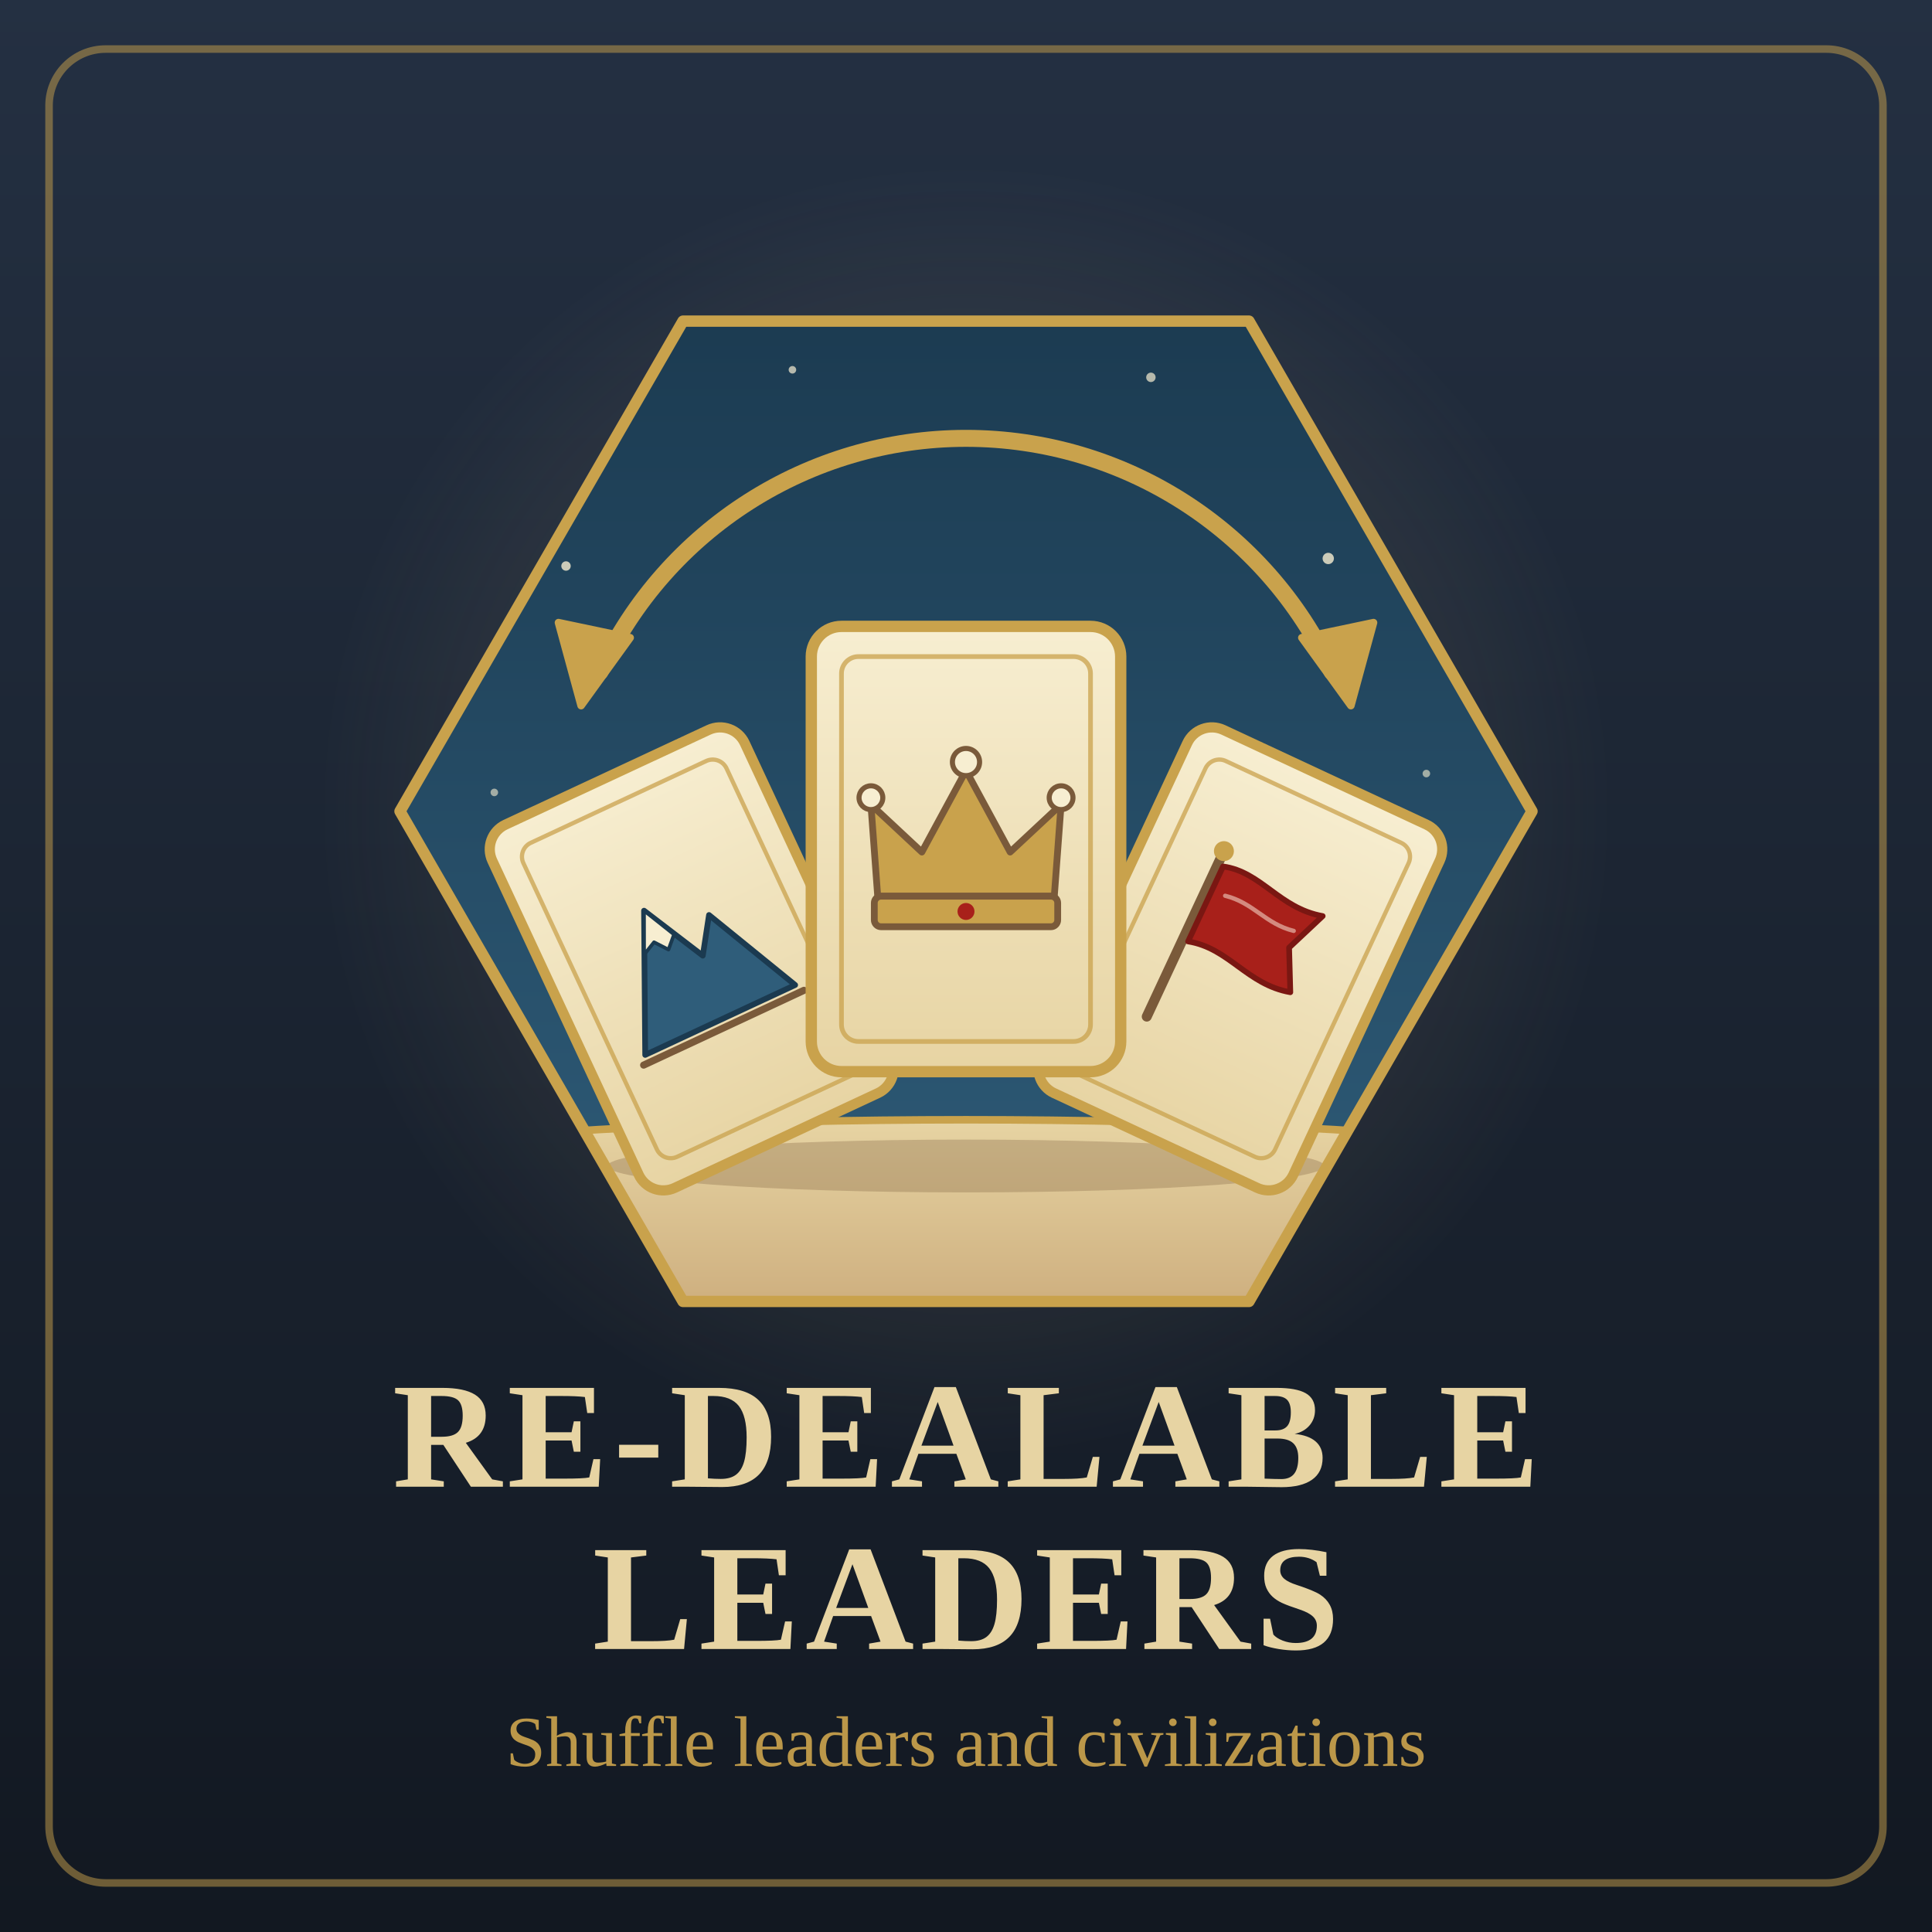
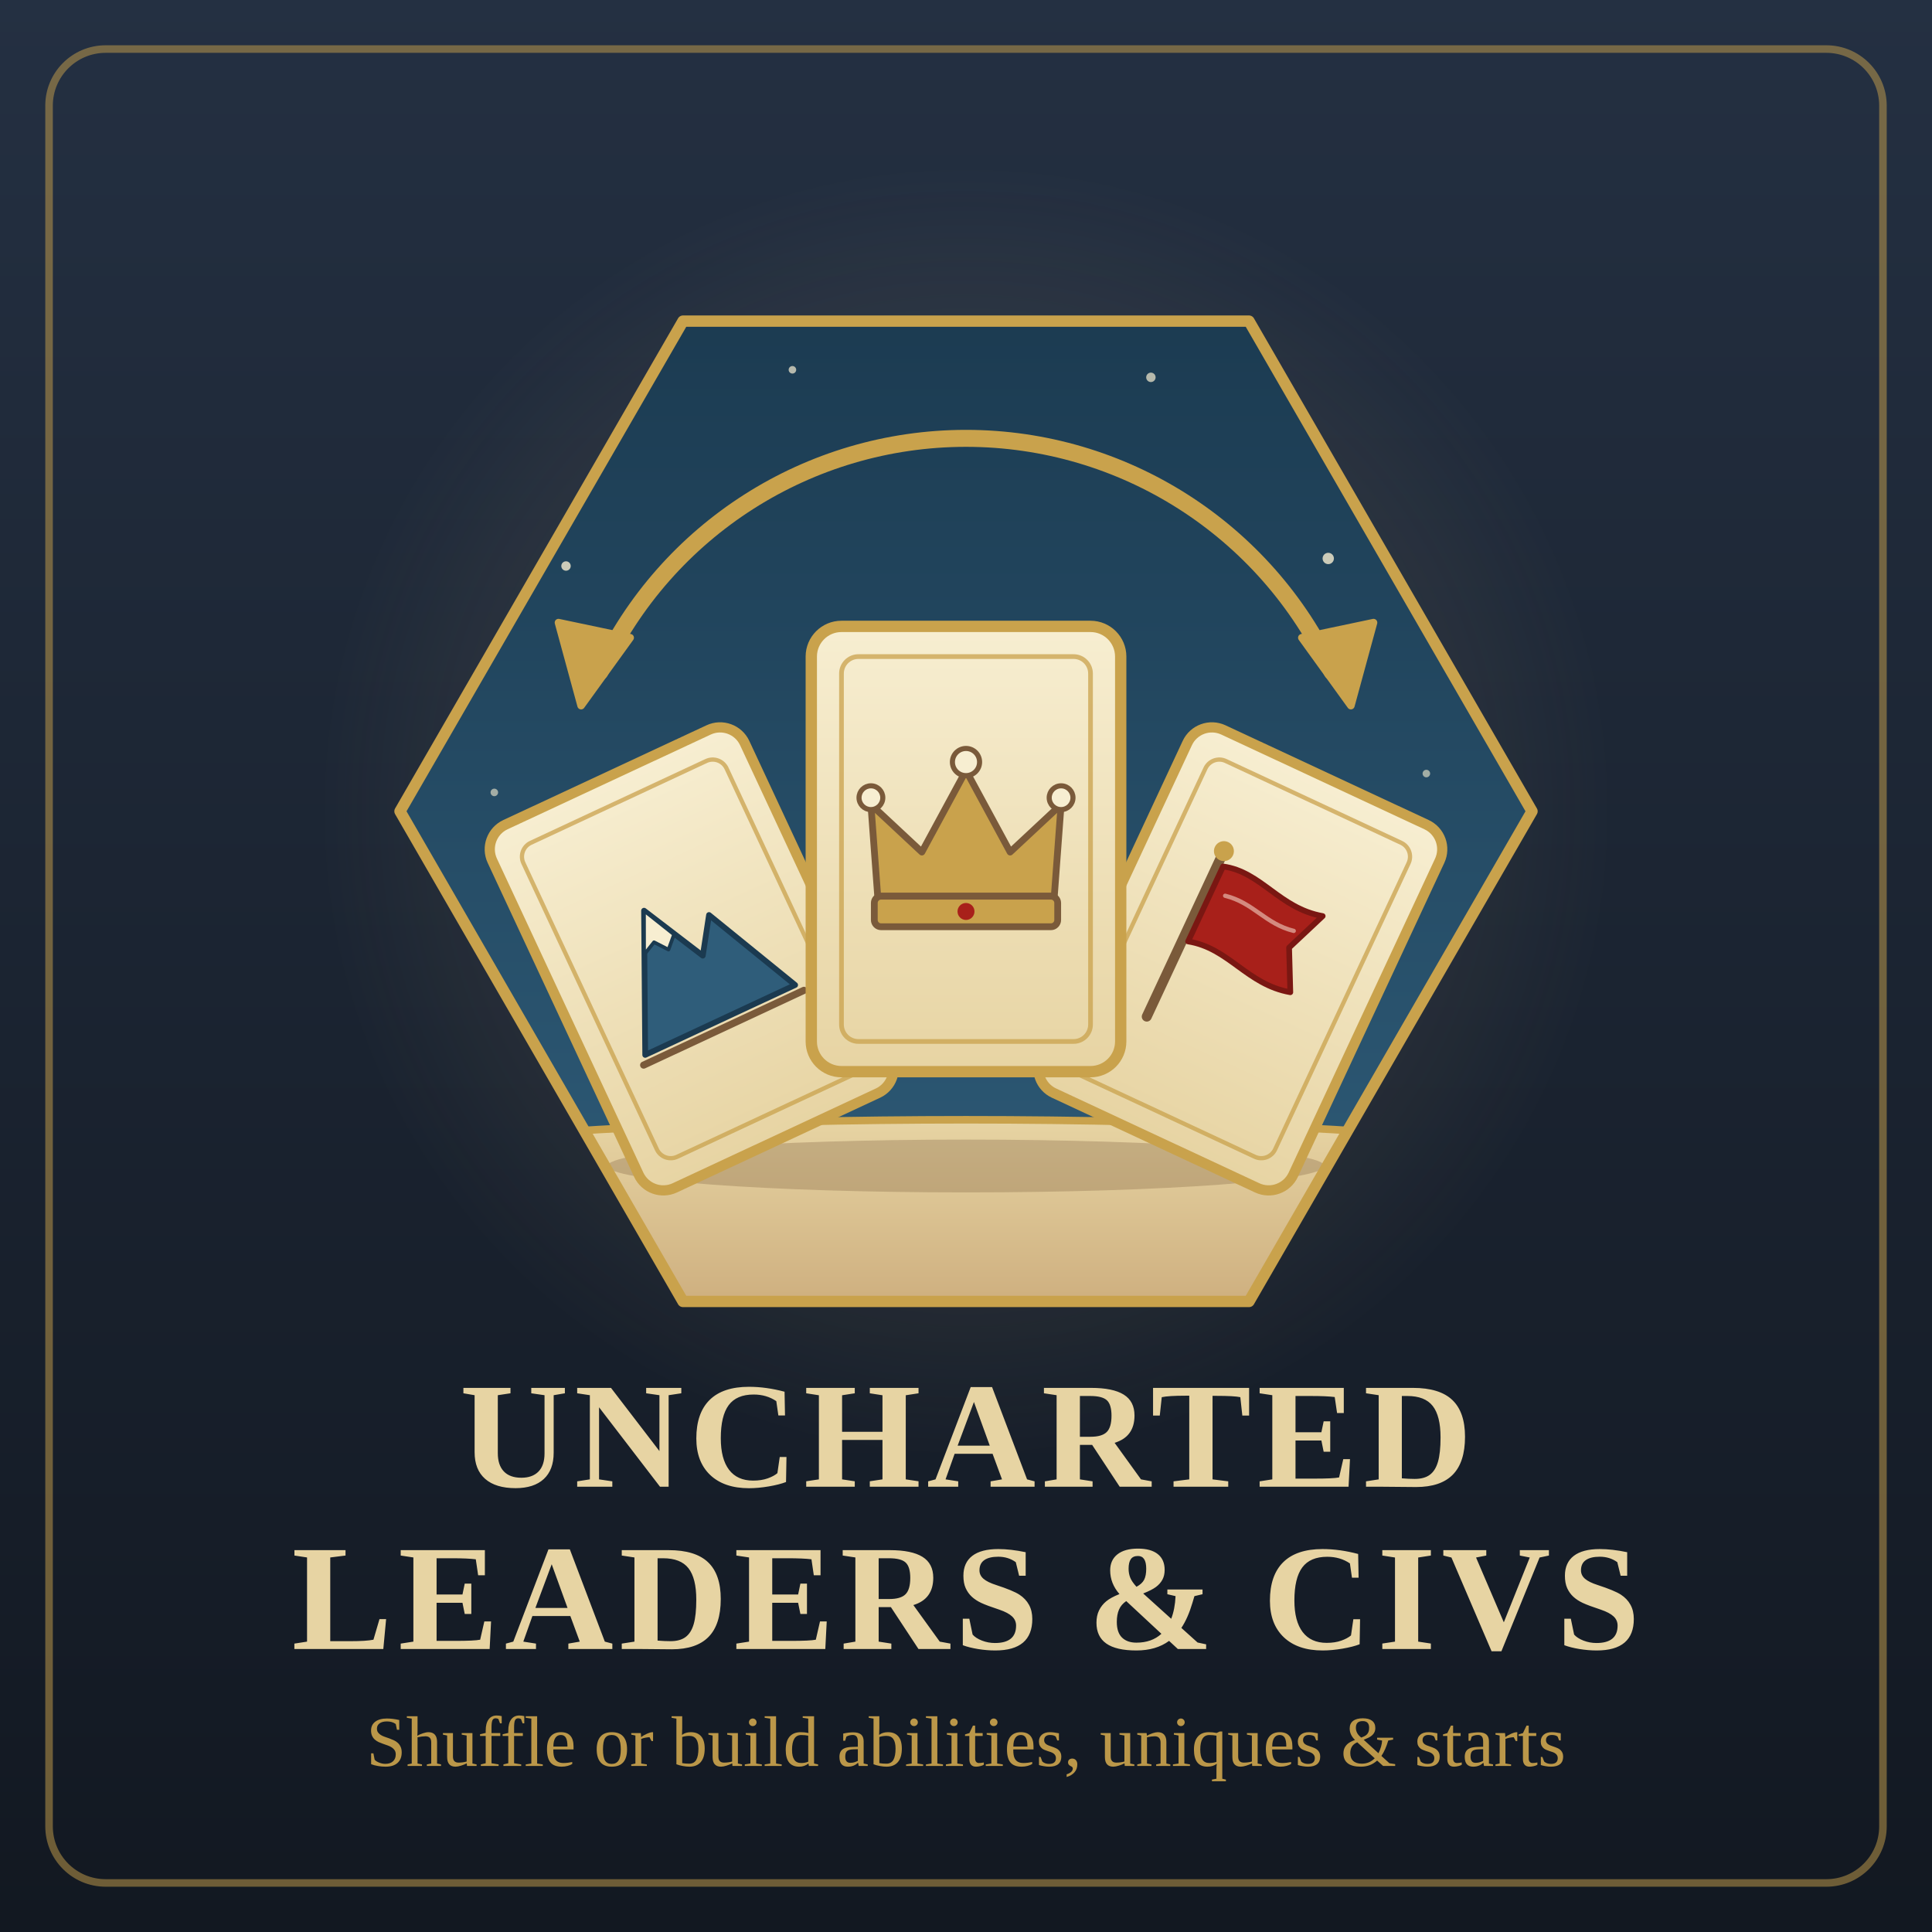
<svg xmlns="http://www.w3.org/2000/svg" width="1024" height="1024" viewBox="0 0 1024 1024">
  <defs>
    <linearGradient id="bg" x1="0" y1="0" x2="0" y2="1">
      <stop offset="0%" stop-color="#243042" />
      <stop offset="100%" stop-color="#121821" />
    </linearGradient>
    <linearGradient id="parchment" x1="0" y1="0" x2="0" y2="1">
      <stop offset="0%" stop-color="#f7eed1" />
      <stop offset="100%" stop-color="#e7d4a3" />
    </linearGradient>
    <linearGradient id="sky" x1="0" y1="0" x2="0" y2="1">
      <stop offset="0%" stop-color="#1b3a50" />
      <stop offset="100%" stop-color="#2f5d7a" />
    </linearGradient>
    <linearGradient id="table" x1="0" y1="0" x2="0" y2="1">
      <stop offset="0%" stop-color="#e7d4a3" />
      <stop offset="100%" stop-color="#c9a878" />
    </linearGradient>
    <radialGradient id="glow" cx="50%" cy="50%" r="50%">
      <stop offset="0%" stop-color="#e7d4a3" stop-opacity="0.22" />
      <stop offset="100%" stop-color="#e7d4a3" stop-opacity="0" />
    </radialGradient>
    <clipPath id="hexclip">
      <polygon points="812,430 662,689.8 362,689.8 212,430 362,170.2 662,170.2" />
    </clipPath>
    <g id="card">
      <rect x="-82" y="-118" width="164" height="236" rx="16" fill="url(#parchment)" stroke="#c9a24c" stroke-width="6" />
      <rect x="-66" y="-102" width="132" height="204" rx="9" fill="none" stroke="#c9a24c" stroke-width="2.5" opacity="0.75" />
    </g>
  </defs>
  <rect width="1024" height="1024" fill="url(#bg)" />
  <rect x="26" y="26" width="972" height="972" rx="30" fill="none" stroke="#c9a24c" stroke-width="4" opacity="0.5" />
  <circle cx="512" cy="430" r="340" fill="url(#glow)" />
  <g clip-path="url(#hexclip)">
    <rect x="200" y="150" width="624" height="560" fill="url(#sky)" />
    <g fill="#f7eed1">
      <circle cx="300" cy="300" r="2.5" opacity="0.8" />
      <circle cx="704" cy="296" r="3" opacity="0.8" />
      <circle cx="262" cy="420" r="2" opacity="0.6" />
      <circle cx="756" cy="410" r="2" opacity="0.6" />
      <circle cx="420" cy="196" r="2" opacity="0.7" />
      <circle cx="610" cy="200" r="2.5" opacity="0.7" />
    </g>
    <path d="M200,610 C340,588 684,588 824,610 L824,710 L200,710 Z" fill="url(#table)" />
    <path d="M200,610 C340,588 684,588 824,610" fill="none" stroke="#c9a24c" stroke-width="4" />
    <path d="M318,356 A214,214 0 0 1 706,356" fill="none" stroke="#c9a24c" stroke-width="9" stroke-linecap="round" />
    <path d="M690,338 L716,374 L728,330 Z" fill="#c9a24c" stroke="#c9a24c" stroke-width="4" stroke-linejoin="round" />
    <path d="M334,338 L308,374 L296,330 Z" fill="#c9a24c" stroke="#c9a24c" stroke-width="4" stroke-linejoin="round" />
    <ellipse cx="512" cy="618" rx="190" ry="14" fill="#7a5a3a" opacity="0.3" />
    <g transform="rotate(-25 512 820) translate(512 476) scale(0.9)">
      <use href="#card" />
      <g transform="translate(0 -4) scale(0.84)">
        <path d="M-58,52 L-16,-40 L8,6 L24,-18 L58,52 Z" fill="#2f5d7a" stroke="#1b3a50" stroke-width="4" stroke-linejoin="round" />
        <path d="M-16,-40 L-29,-12 L-19,-17 L-12,-8 L-4,-16 Z" fill="#f7eed1" stroke="#1b3a50" stroke-width="2.5" stroke-linejoin="round" />
        <path d="M-62,58 L62,58" stroke="#7a5a3a" stroke-width="5" stroke-linecap="round" />
      </g>
    </g>
    <g transform="rotate(25 512 820) translate(512 476) scale(0.9)">
      <use href="#card" />
      <g transform="translate(-7 2) scale(0.84)">
        <path d="M-34,62 L-34,-62" stroke="#7a5a3a" stroke-width="7" stroke-linecap="round" />
        <circle cx="-34" cy="-66" r="7" fill="#c9a24c" />
        <path d="M-30,-56 C-4,-64 18,-46 48,-54 L36,-24 L50,4 C20,12 -2,-6 -30,2 Z" fill="#A8201A" stroke="#7a1712" stroke-width="4" stroke-linejoin="round" />
        <path d="M-20,-38 C0,-42 14,-32 34,-36" stroke="#FFF3E3" stroke-width="3" fill="none" opacity="0.5" stroke-linecap="round" />
      </g>
    </g>
    <g transform="translate(512 450)">
      <use href="#card" />
      <g transform="translate(0 -2) scale(0.9)">
        <path d="M-52,30 L-56,-24 L-26,4 L0,-44 L26,4 L56,-24 L52,30 Z" fill="#c9a24c" stroke="#7a5a3a" stroke-width="4" stroke-linejoin="round" />
        <rect x="-54" y="30" width="108" height="18" rx="4" fill="#c9a24c" stroke="#7a5a3a" stroke-width="4" />
        <circle cx="-56" cy="-28" r="7" fill="#f7eed1" stroke="#7a5a3a" stroke-width="3" />
        <circle cx="0" cy="-49" r="8" fill="#f7eed1" stroke="#7a5a3a" stroke-width="3" />
        <circle cx="56" cy="-28" r="7" fill="#f7eed1" stroke="#7a5a3a" stroke-width="3" />
        <circle cx="0" cy="39" r="5" fill="#A8201A" />
      </g>
    </g>
  </g>
  <polygon points="812,430 662,689.8 362,689.8 212,430 362,170.2 662,170.2" fill="none" stroke="#c9a24c" stroke-width="6" stroke-linejoin="round" />
-   <text x="512" y="788" text-anchor="middle" font-family="Georgia, 'Times New Roman', serif" font-size="80" font-weight="bold" fill="#e7d4a3" letter-spacing="3">RE-DEALABLE</text>
-   <text x="512" y="874" text-anchor="middle" font-family="Georgia, 'Times New Roman', serif" font-size="80" font-weight="bold" fill="#e7d4a3" letter-spacing="3">LEADERS</text>
-   <text x="512" y="936" text-anchor="middle" font-family="Georgia, 'Times New Roman', serif" font-size="38" fill="#c9a24c" opacity="0.92">Shuffle leaders and civilizations</text>
+   <text x="512" y="788" text-anchor="middle" font-family="Georgia, 'Times New Roman', serif" font-size="80" font-weight="bold" fill="#e7d4a3" letter-spacing="3">UNCHARTED</text>
+   <text x="512" y="874" text-anchor="middle" font-family="Georgia, 'Times New Roman', serif" font-size="80" font-weight="bold" fill="#e7d4a3" letter-spacing="3">LEADERS &amp; CIVS</text>
+   <text x="512" y="936" text-anchor="middle" font-family="Georgia, 'Times New Roman', serif" font-size="38" fill="#c9a24c" opacity="0.92">Shuffle or build abilities, uniques &amp; starts</text>
</svg>
